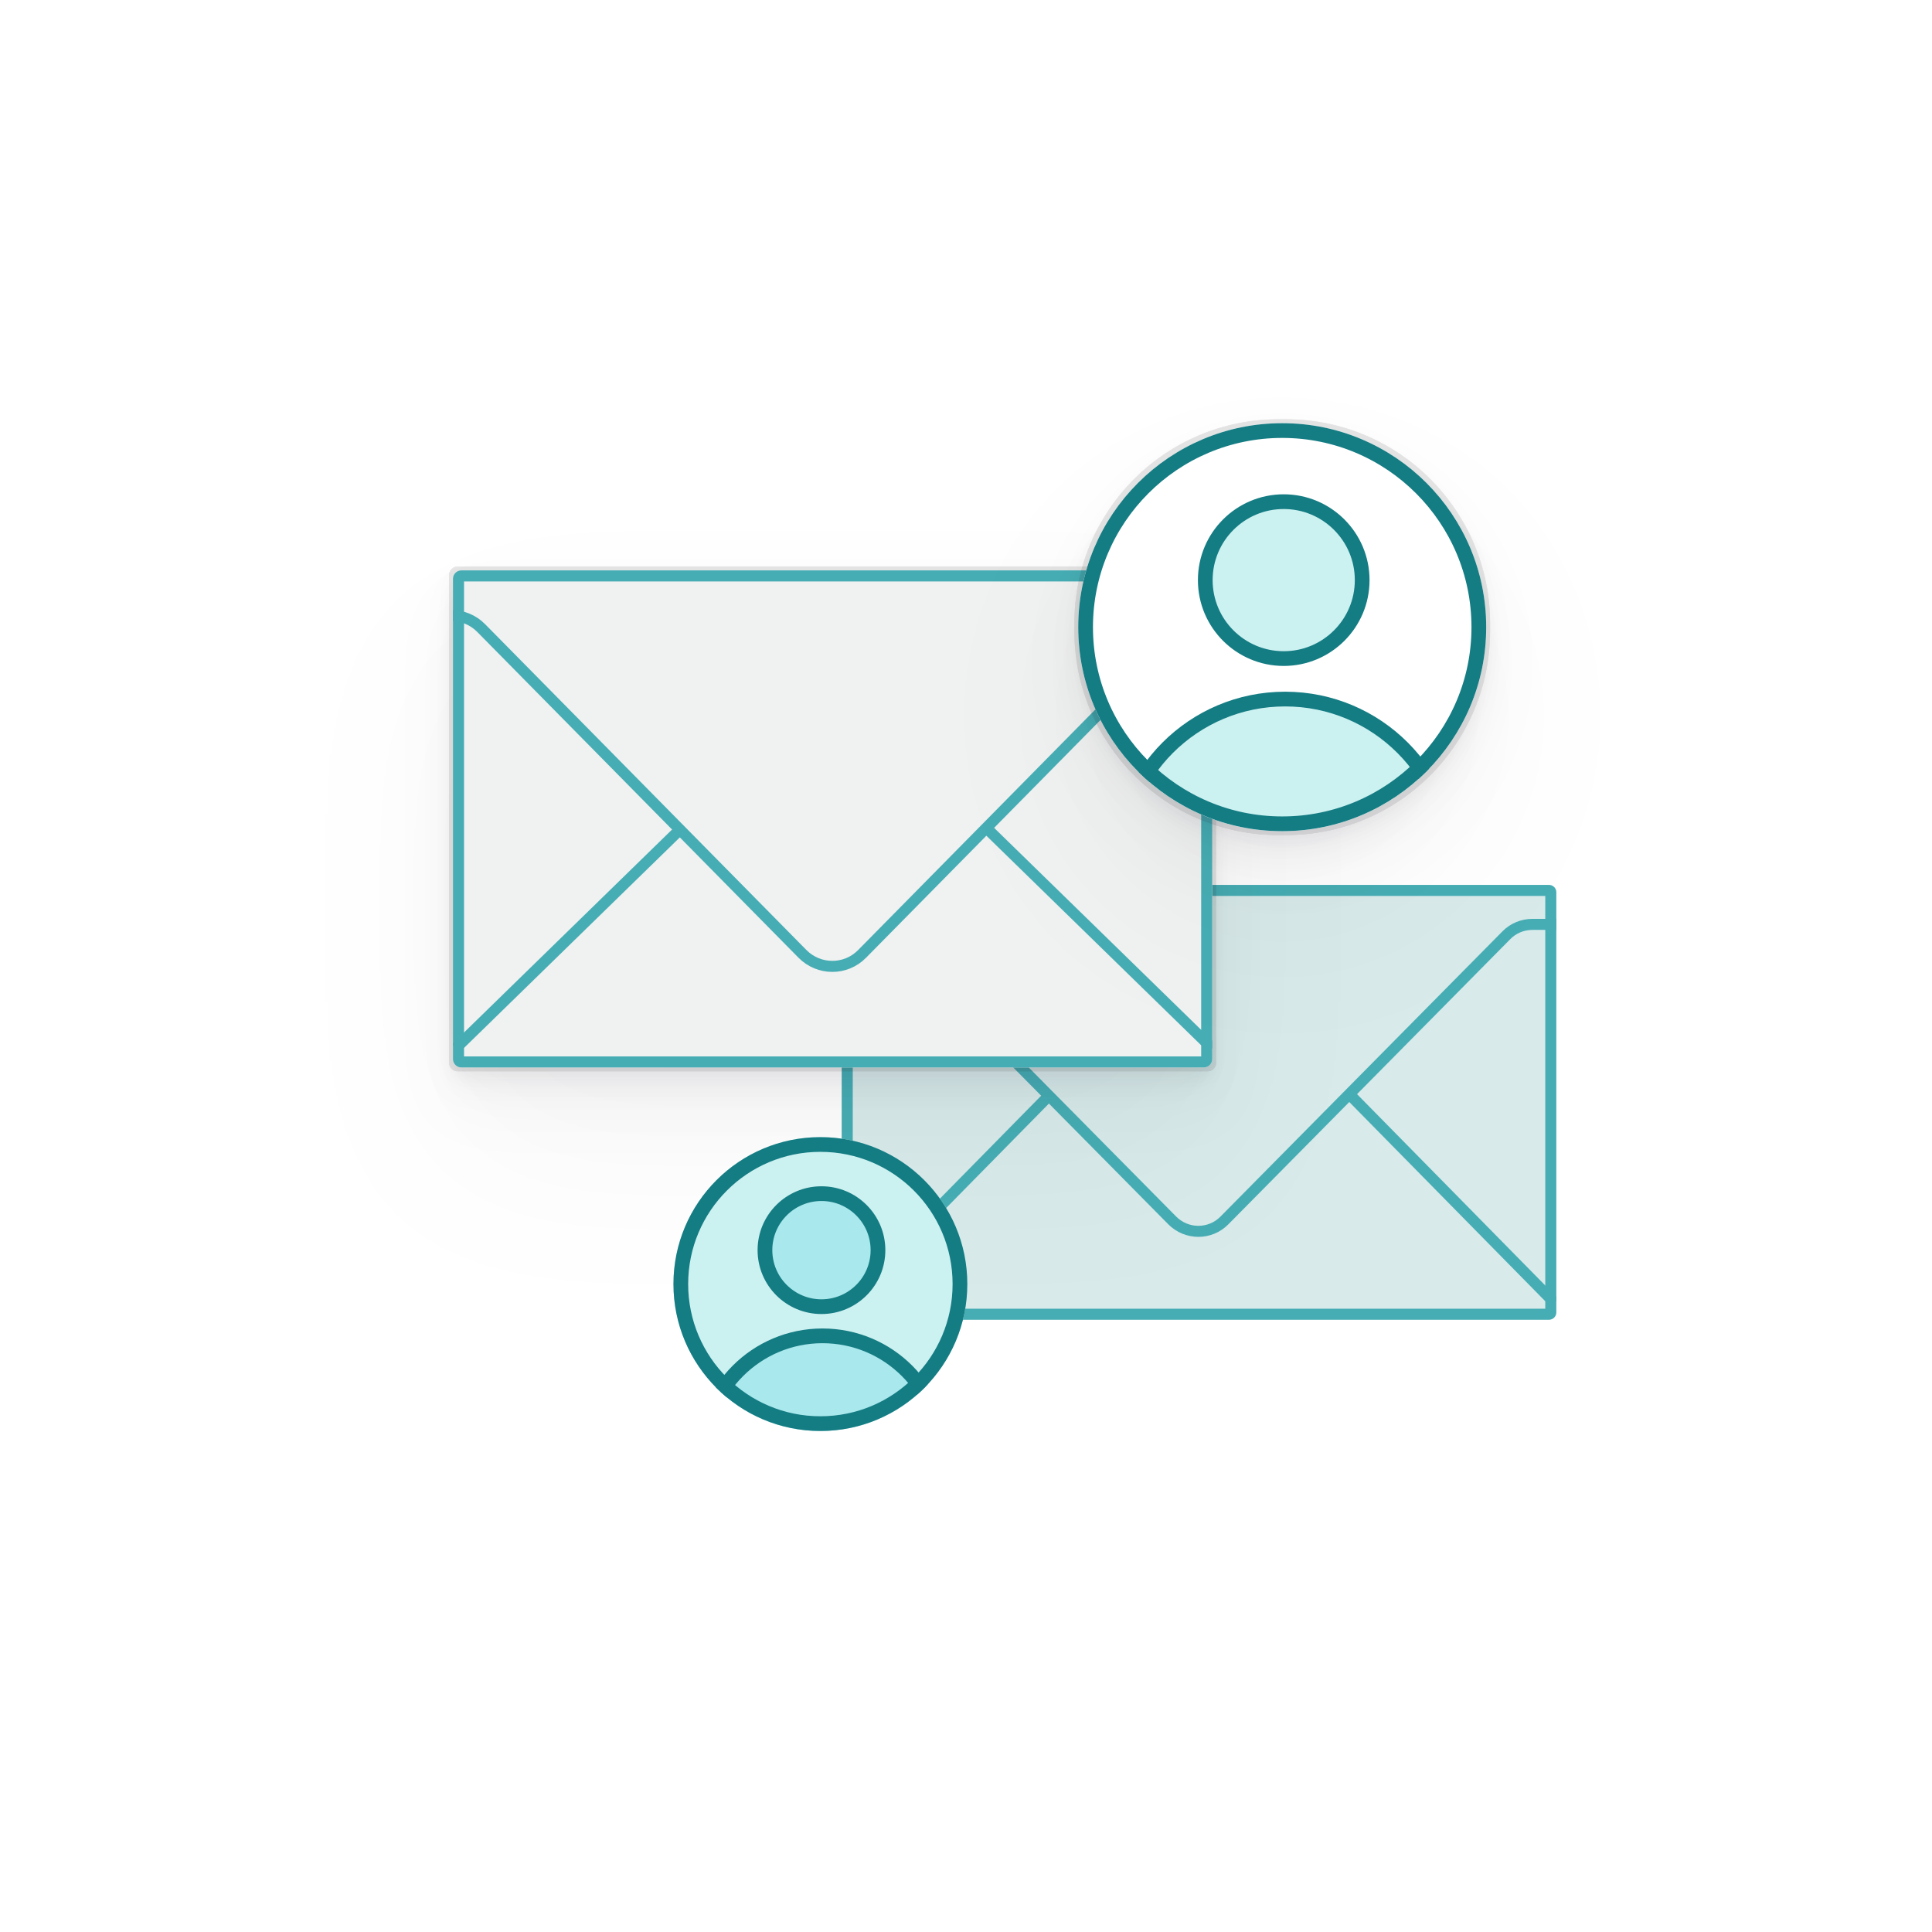
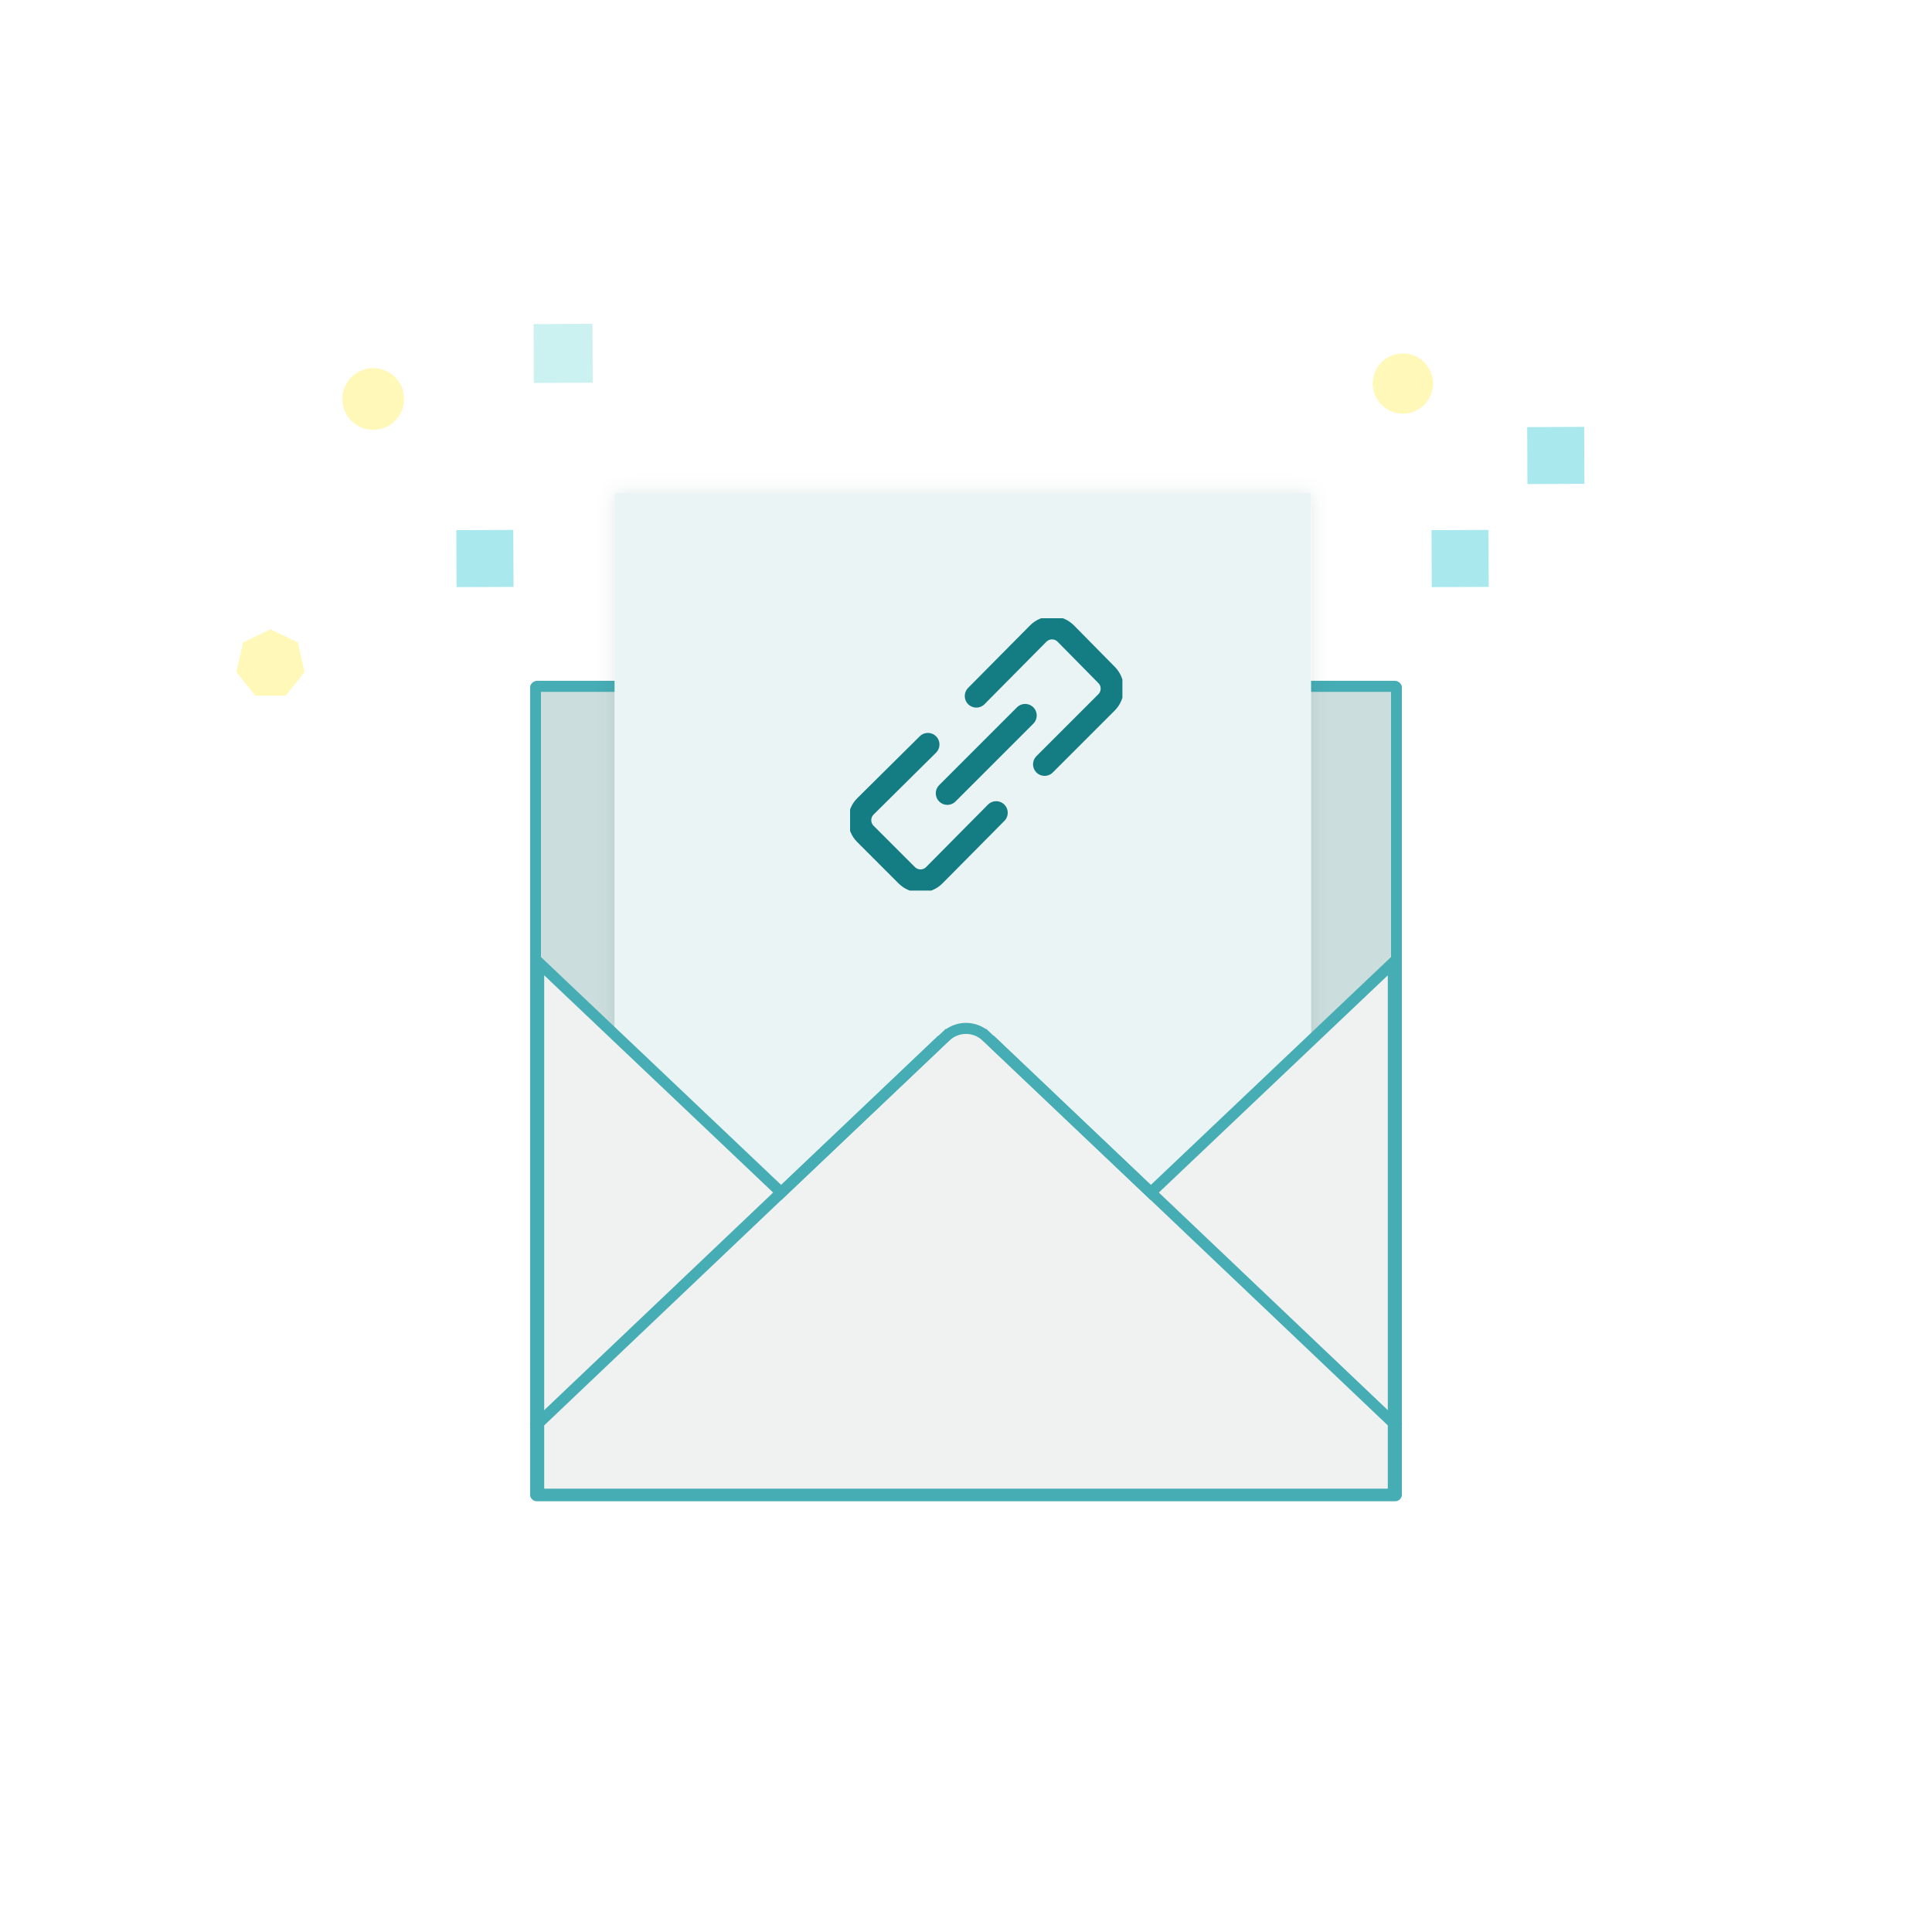
<svg xmlns="http://www.w3.org/2000/svg" width="525" height="525" viewBox="0 0 525 525" fill="none">
  <rect width="525" height="525" fill="white" />
-   <g clip-path="url(#clip0_198_196)">
-     <mask id="path-1-inside-1_198_196" fill="white">
-       <rect x="228.727" y="240.465" width="194.184" height="118.159" rx="2.001" />
+   <g clip-path="url(#clip0_236_4822)">
+     <mask id="path-1-inside-1_236_4822" fill="white">
+       <rect x="144" y="185" width="237" height="223" rx="2" />
    </mask>
-     <rect x="228.727" y="240.465" width="194.184" height="118.159" rx="2.001" fill="#D8EAEA" />
-     <path d="M432.614 241.187C432.614 246.711 428.136 251.19 422.611 251.19H416.434C413.761 251.19 411.237 252.222 409.358 254.122C397.36 266.258 351.358 312.792 332.714 331.65C328.799 335.611 322.435 335.578 318.52 331.618L241.946 254.16C240.067 252.259 237.505 251.19 234.833 251.19H228.655C223.131 251.19 218.652 246.711 218.652 241.187V226.651C218.652 221.127 223.131 216.648 228.655 216.648H422.611C428.136 216.648 432.614 221.127 432.614 226.651V241.187Z" stroke="#46ADB4" stroke-width="3" />
-     <path d="M285.06 297.713L229.645 354.044" stroke="#46ADB4" stroke-width="3" />
-     <path d="M367.037 297.713L422.453 354.044" stroke="#46ADB4" stroke-width="3" />
+     <rect x="144" y="185" width="237" height="223" rx="2" fill="#CCDDDD" stroke="#46ADB4" stroke-width="6" mask="url(#path-1-inside-1_236_4822)" />
+     <g filter="url(#filter0_d_236_4822)">
+       <rect width="189.271" height="244" transform="translate(167 134)" fill="#EAF4F4" />
+     </g>
+     <g clip-path="url(#clip1_236_4822)">
+       <path d="M378.619 261.542V406.034H146.379V261.542L211.248 323.088L212.281 324.068L213.313 323.088L256.975 281.662L255.943 280.573L256.975 281.662C260.072 278.724 264.926 278.724 268.022 281.662L269.054 280.573L268.022 281.662L311.684 323.088L312.717 324.068L313.749 323.088L378.619 261.542Z" fill="#F0F1F1" stroke="#46ADB4" stroke-width="3" stroke-miterlimit="10" />
+       <path d="M145 388L256 282.5" stroke="#46ADB4" stroke-width="3" stroke-miterlimit="10" />
+       <path d="M380 388L269 282.5" stroke="#46ADB4" stroke-width="3" stroke-miterlimit="10" />
+     </g>
+     <g clip-path="url(#clip2_236_4822)">
+       <path d="M252.147 202.305L235.18 219.114C234.684 219.605 234.291 220.19 234.023 220.834C233.754 221.478 233.616 222.169 233.616 222.867C233.616 223.565 233.754 224.256 234.023 224.9C234.291 225.544 234.684 226.128 235.18 226.62L246.385 237.825C246.877 238.321 247.461 238.714 248.105 238.982C248.749 239.251 249.44 239.389 250.138 239.389C250.836 239.389 251.527 239.251 252.171 238.982C252.815 238.714 253.4 238.321 253.891 237.825L270.7 220.858" stroke="#147C83" stroke-width="6.28" stroke-linecap="round" stroke-linejoin="round" />
+       <path d="M283.861 207.693L300.67 190.885C301.165 190.393 301.558 189.809 301.827 189.164C302.095 188.52 302.233 187.829 302.233 187.132C302.233 186.434 302.095 185.743 301.827 185.099C301.558 184.455 301.165 183.87 300.67 183.379L289.622 172.173C289.131 171.678 288.546 171.284 287.902 171.016C287.258 170.748 286.567 170.61 285.87 170.61C285.172 170.61 284.481 170.748 283.837 171.016C283.193 171.284 282.608 171.678 282.117 172.173L265.308 189.14" stroke="#147C83" stroke-width="6.28" stroke-linecap="round" stroke-linejoin="round" />
+       <path d="M278.574 194.428L257.431 215.57" stroke="#147C83" stroke-width="6.28" stroke-linecap="round" stroke-linejoin="round" />
+     </g>
  </g>
-   <rect x="228.727" y="240.465" width="194.184" height="118.159" rx="2.001" stroke="#46ADB4" stroke-width="6" mask="url(#path-1-inside-1_198_196)" />
-   <g filter="url(#filter0_ddddd_198_196)">
-     <g clip-path="url(#clip1_198_196)">
-       <mask id="path-5-inside-2_198_196" fill="white">
-         <rect x="123.094" y="155" width="206.312" height="135.067" rx="2.281" />
-       </mask>
-       <rect x="123.094" y="155" width="206.312" height="135.067" rx="2.281" fill="#F0F1F1" />
-       <path d="M348.143 155.856C348.143 162.155 343.037 167.261 336.738 167.261H329.703C326.65 167.261 323.768 168.442 321.624 170.615C307.944 184.488 255.51 237.663 234.247 259.226C229.781 263.755 222.509 263.718 218.043 259.188L130.745 170.658C128.601 168.485 125.676 167.261 122.624 167.261H115.589C109.29 167.261 104.184 162.155 104.184 155.856V139.182C104.184 132.884 109.29 127.777 115.589 127.777H336.738C343.037 127.777 348.143 132.884 348.143 139.182V155.856Z" stroke="#46ADB4" stroke-width="3" />
-       <path d="M184.687 225.502L123.832 284.872" stroke="#46ADB4" stroke-width="3" />
-       <path d="M268.548 225.502L329.402 284.872" stroke="#46ADB4" stroke-width="3" />
-     </g>
-     <rect x="123.094" y="155" width="206.312" height="135.067" rx="2.281" stroke="#46ADB4" stroke-width="6" mask="url(#path-5-inside-2_198_196)" />
-   </g>
-   <g clip-path="url(#clip2_198_196)">
-     <rect x="183" y="309" width="79.857" height="79.857" rx="39.929" fill="#CCF1F1" />
-     <path d="M223.224 355.074C231.706 355.074 238.581 348.198 238.581 339.717C238.581 331.235 231.706 324.359 223.224 324.359C214.743 324.359 207.867 331.235 207.867 339.717C207.867 348.198 214.743 355.074 223.224 355.074Z" fill="#A9E8EC" stroke="#147C83" stroke-width="4" stroke-linecap="round" stroke-linejoin="round" />
-     <path d="M223.5 428C241.449 428 256 413.449 256 395.5C256 377.551 241.449 363 223.5 363C205.551 363 191 377.551 191 395.5C191 413.449 205.551 428 223.5 428Z" fill="#A9E8EC" stroke="#147C83" stroke-width="4" stroke-linecap="round" stroke-linejoin="round" />
-   </g>
-   <rect x="185" y="311" width="75.857" height="75.857" rx="37.929" stroke="#147C83" stroke-width="4" />
-   <g filter="url(#filter1_ddddd_198_196)">
-     <g clip-path="url(#clip3_198_196)">
-       <rect x="293" y="115" width="110.857" height="110.857" rx="55.429" fill="white" />
-       <path d="M348.838 178.96C360.612 178.96 370.157 169.415 370.157 157.641C370.157 145.867 360.612 136.322 348.838 136.322C337.064 136.322 327.52 145.867 327.52 157.641C327.52 169.415 337.064 178.96 348.838 178.96Z" fill="#CCF1F1" stroke="#147C83" stroke-width="4" stroke-linecap="round" stroke-linejoin="round" />
-       <path d="M349.222 280.195C374.139 280.195 394.338 259.996 394.338 235.079C394.338 210.162 374.139 189.963 349.222 189.963C324.305 189.963 304.105 210.162 304.105 235.079C304.105 259.996 324.305 280.195 349.222 280.195Z" fill="#CCF1F1" stroke="#147C83" stroke-width="4" stroke-linecap="round" stroke-linejoin="round" />
-     </g>
-     <rect x="295" y="117" width="106.857" height="106.857" rx="53.429" stroke="#147C83" stroke-width="4" />
-   </g>
+   <path d="M73.5 171L80.927 174.577L82.762 182.614L77.622 189.059H69.378L64.238 182.614L66.073 174.577L73.5 171Z" fill="#FFF8B8" />
+   <rect width="15.48" height="15.48" transform="matrix(0.999991 -0.00427808 0.00426504 0.999991 389 144.066)" fill="#A9E8EC" />
+   <rect width="15.48" height="15.48" transform="matrix(0.999991 -0.00427808 0.00426504 0.999991 415 116.066)" fill="#A9E8EC" />
+   <rect width="15.48" height="15.48" transform="matrix(0.999991 -0.00427808 0.00426504 0.999991 124 144.066)" fill="#A9E8EC" />
+   <rect width="16.378" height="16.378" rx="8.189" transform="matrix(0.999991 -0.00427808 0.00426504 0.999991 373 96.0703)" fill="#FFF8B8" />
+   <rect width="16.766" height="16.766" rx="8.383" transform="matrix(0.999991 -0.00427808 0.00426504 0.999991 93 100.072)" fill="#FFF8B8" />
+   <rect width="16" height="16" transform="matrix(0.999991 -0.00427808 0.00426504 0.999991 145 88.0685)" fill="#CCF1F1" />
  <defs>
-     <filter id="filter0_ddddd_198_196" x="75.094" y="131" width="302.312" height="231.067" filterUnits="userSpaceOnUse" color-interpolation-filters="sRGB">
+     <filter id="filter0_d_236_4822" x="161.9" y="128.9" width="199.471" height="254.2" filterUnits="userSpaceOnUse" color-interpolation-filters="sRGB">
      <feFlood flood-opacity="0" result="BackgroundImageFix" />
      <feColorMatrix in="SourceAlpha" type="matrix" values="0 0 0 0 0 0 0 0 0 0 0 0 0 0 0 0 0 0 127 0" result="hardAlpha" />
-       <feOffset dy="2" />
-       <feGaussianBlur stdDeviation="2" />
-       <feColorMatrix type="matrix" values="0 0 0 0 0.071 0 0 0 0 0.071 0 0 0 0 0.09 0 0 0 0.04 0" />
-       <feBlend mode="normal" in2="BackgroundImageFix" result="effect1_dropShadow_198_196" />
-       <feColorMatrix in="SourceAlpha" type="matrix" values="0 0 0 0 0 0 0 0 0 0 0 0 0 0 0 0 0 0 127 0" result="hardAlpha" />
-       <feOffset dy="5" />
-       <feGaussianBlur stdDeviation="4" />
-       <feColorMatrix type="matrix" values="0 0 0 0 0.071 0 0 0 0 0.071 0 0 0 0 0.09 0 0 0 0.04 0" />
-       <feBlend mode="normal" in2="effect1_dropShadow_198_196" result="effect2_dropShadow_198_196" />
-       <feColorMatrix in="SourceAlpha" type="matrix" values="0 0 0 0 0 0 0 0 0 0 0 0 0 0 0 0 0 0 127 0" result="hardAlpha" />
-       <feOffset dy="10" />
-       <feGaussianBlur stdDeviation="9" />
-       <feColorMatrix type="matrix" values="0 0 0 0 0.071 0 0 0 0 0.071 0 0 0 0 0.09 0 0 0 0.03 0" />
-       <feBlend mode="normal" in2="effect2_dropShadow_198_196" result="effect3_dropShadow_198_196" />
-       <feColorMatrix in="SourceAlpha" type="matrix" values="0 0 0 0 0 0 0 0 0 0 0 0 0 0 0 0 0 0 127 0" result="hardAlpha" />
-       <feOffset dy="24" />
-       <feGaussianBlur stdDeviation="24" />
-       <feColorMatrix type="matrix" values="0 0 0 0 0.071 0 0 0 0 0.071 0 0 0 0 0.09 0 0 0 0.03 0" />
-       <feBlend mode="normal" in2="effect3_dropShadow_198_196" result="effect4_dropShadow_198_196" />
-       <feColorMatrix in="SourceAlpha" type="matrix" values="0 0 0 0 0 0 0 0 0 0 0 0 0 0 0 0 0 0 127 0" result="hardAlpha" />
-       <feMorphology radius="1" operator="dilate" in="SourceAlpha" result="effect5_dropShadow_198_196" />
      <feOffset />
-       <feColorMatrix type="matrix" values="0 0 0 0 0.071 0 0 0 0 0.071 0 0 0 0 0.09 0 0 0 0.1 0" />
-       <feBlend mode="normal" in2="effect4_dropShadow_198_196" result="effect5_dropShadow_198_196" />
-       <feBlend mode="normal" in="SourceGraphic" in2="effect5_dropShadow_198_196" result="shape" />
+       <feGaussianBlur stdDeviation="2.55" />
+       <feComposite in2="hardAlpha" operator="out" />
+       <feColorMatrix type="matrix" values="0 0 0 0 0 0 0 0 0 0.172 0 0 0 0 0.183 0 0 0 0.1 0" />
+       <feBlend mode="normal" in2="BackgroundImageFix" result="effect1_dropShadow_236_4822" />
+       <feBlend mode="normal" in="SourceGraphic" in2="effect1_dropShadow_236_4822" result="shape" />
    </filter>
-     <filter id="filter1_ddddd_198_196" x="245" y="91" width="206.857" height="206.857" filterUnits="userSpaceOnUse" color-interpolation-filters="sRGB">
-       <feFlood flood-opacity="0" result="BackgroundImageFix" />
-       <feColorMatrix in="SourceAlpha" type="matrix" values="0 0 0 0 0 0 0 0 0 0 0 0 0 0 0 0 0 0 127 0" result="hardAlpha" />
-       <feOffset dy="2" />
-       <feGaussianBlur stdDeviation="2" />
-       <feColorMatrix type="matrix" values="0 0 0 0 0.071 0 0 0 0 0.071 0 0 0 0 0.09 0 0 0 0.04 0" />
-       <feBlend mode="normal" in2="BackgroundImageFix" result="effect1_dropShadow_198_196" />
-       <feColorMatrix in="SourceAlpha" type="matrix" values="0 0 0 0 0 0 0 0 0 0 0 0 0 0 0 0 0 0 127 0" result="hardAlpha" />
-       <feOffset dy="5" />
-       <feGaussianBlur stdDeviation="4" />
-       <feColorMatrix type="matrix" values="0 0 0 0 0.071 0 0 0 0 0.071 0 0 0 0 0.09 0 0 0 0.04 0" />
-       <feBlend mode="normal" in2="effect1_dropShadow_198_196" result="effect2_dropShadow_198_196" />
-       <feColorMatrix in="SourceAlpha" type="matrix" values="0 0 0 0 0 0 0 0 0 0 0 0 0 0 0 0 0 0 127 0" result="hardAlpha" />
-       <feOffset dy="10" />
-       <feGaussianBlur stdDeviation="9" />
-       <feColorMatrix type="matrix" values="0 0 0 0 0.071 0 0 0 0 0.071 0 0 0 0 0.09 0 0 0 0.03 0" />
-       <feBlend mode="normal" in2="effect2_dropShadow_198_196" result="effect3_dropShadow_198_196" />
-       <feColorMatrix in="SourceAlpha" type="matrix" values="0 0 0 0 0 0 0 0 0 0 0 0 0 0 0 0 0 0 127 0" result="hardAlpha" />
-       <feOffset dy="24" />
-       <feGaussianBlur stdDeviation="24" />
-       <feColorMatrix type="matrix" values="0 0 0 0 0.071 0 0 0 0 0.071 0 0 0 0 0.09 0 0 0 0.03 0" />
-       <feBlend mode="normal" in2="effect3_dropShadow_198_196" result="effect4_dropShadow_198_196" />
-       <feColorMatrix in="SourceAlpha" type="matrix" values="0 0 0 0 0 0 0 0 0 0 0 0 0 0 0 0 0 0 127 0" result="hardAlpha" />
-       <feMorphology radius="1" operator="dilate" in="SourceAlpha" result="effect5_dropShadow_198_196" />
-       <feOffset />
-       <feColorMatrix type="matrix" values="0 0 0 0 0.071 0 0 0 0 0.071 0 0 0 0 0.09 0 0 0 0.1 0" />
-       <feBlend mode="normal" in2="effect4_dropShadow_198_196" result="effect5_dropShadow_198_196" />
-       <feBlend mode="normal" in="SourceGraphic" in2="effect5_dropShadow_198_196" result="shape" />
-     </filter>
-     <clipPath id="clip0_198_196">
-       <rect x="228.727" y="240.465" width="194.184" height="118.159" rx="2.001" fill="white" />
+     <clipPath id="clip0_236_4822">
+       <rect width="237" height="292" fill="white" transform="translate(144 116)" />
    </clipPath>
-     <clipPath id="clip1_198_196">
-       <rect x="123.094" y="155" width="206.312" height="135.067" rx="2.281" fill="white" />
+     <clipPath id="clip1_236_4822">
+       <rect width="237.002" height="152.415" fill="white" transform="translate(144 256)" />
    </clipPath>
-     <clipPath id="clip2_198_196">
-       <rect x="183" y="309" width="79.857" height="79.857" rx="39.929" fill="white" />
-     </clipPath>
-     <clipPath id="clip3_198_196">
-       <rect x="293" y="115" width="110.857" height="110.857" rx="55.429" fill="white" />
+     <clipPath id="clip2_236_4822">
+       <rect width="74" height="74" fill="white" transform="translate(231 168)" />
    </clipPath>
  </defs>
</svg>
